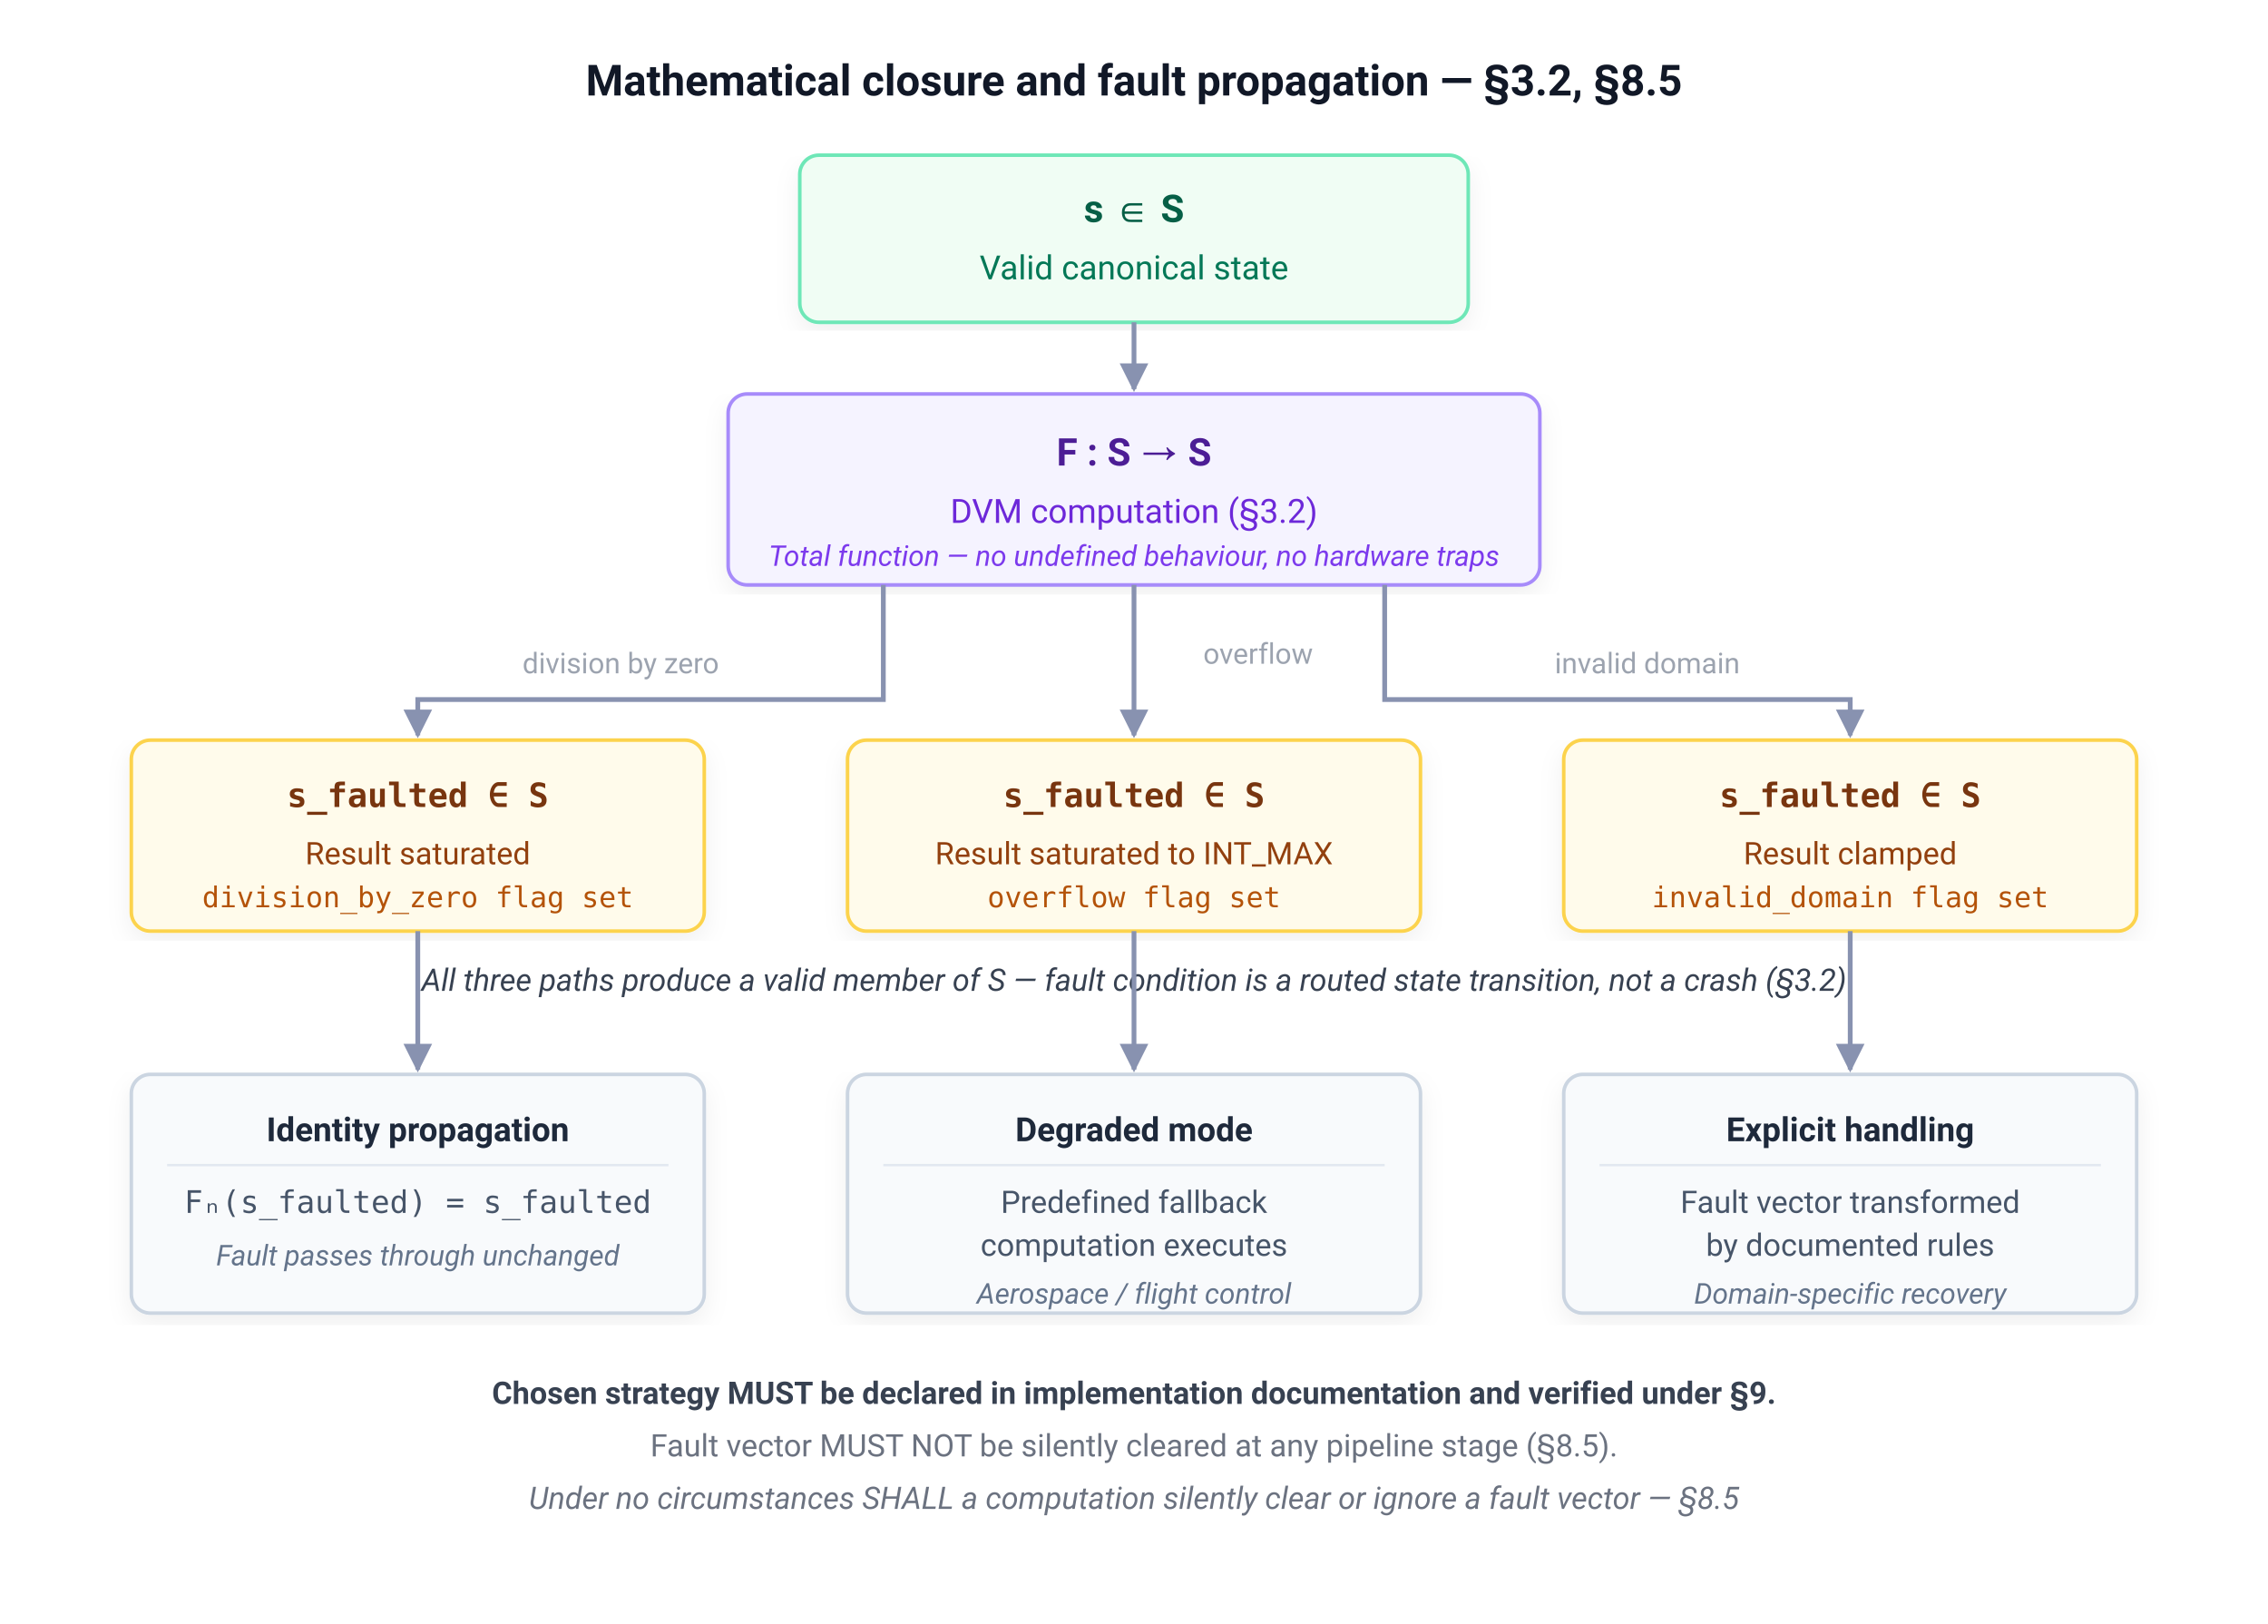
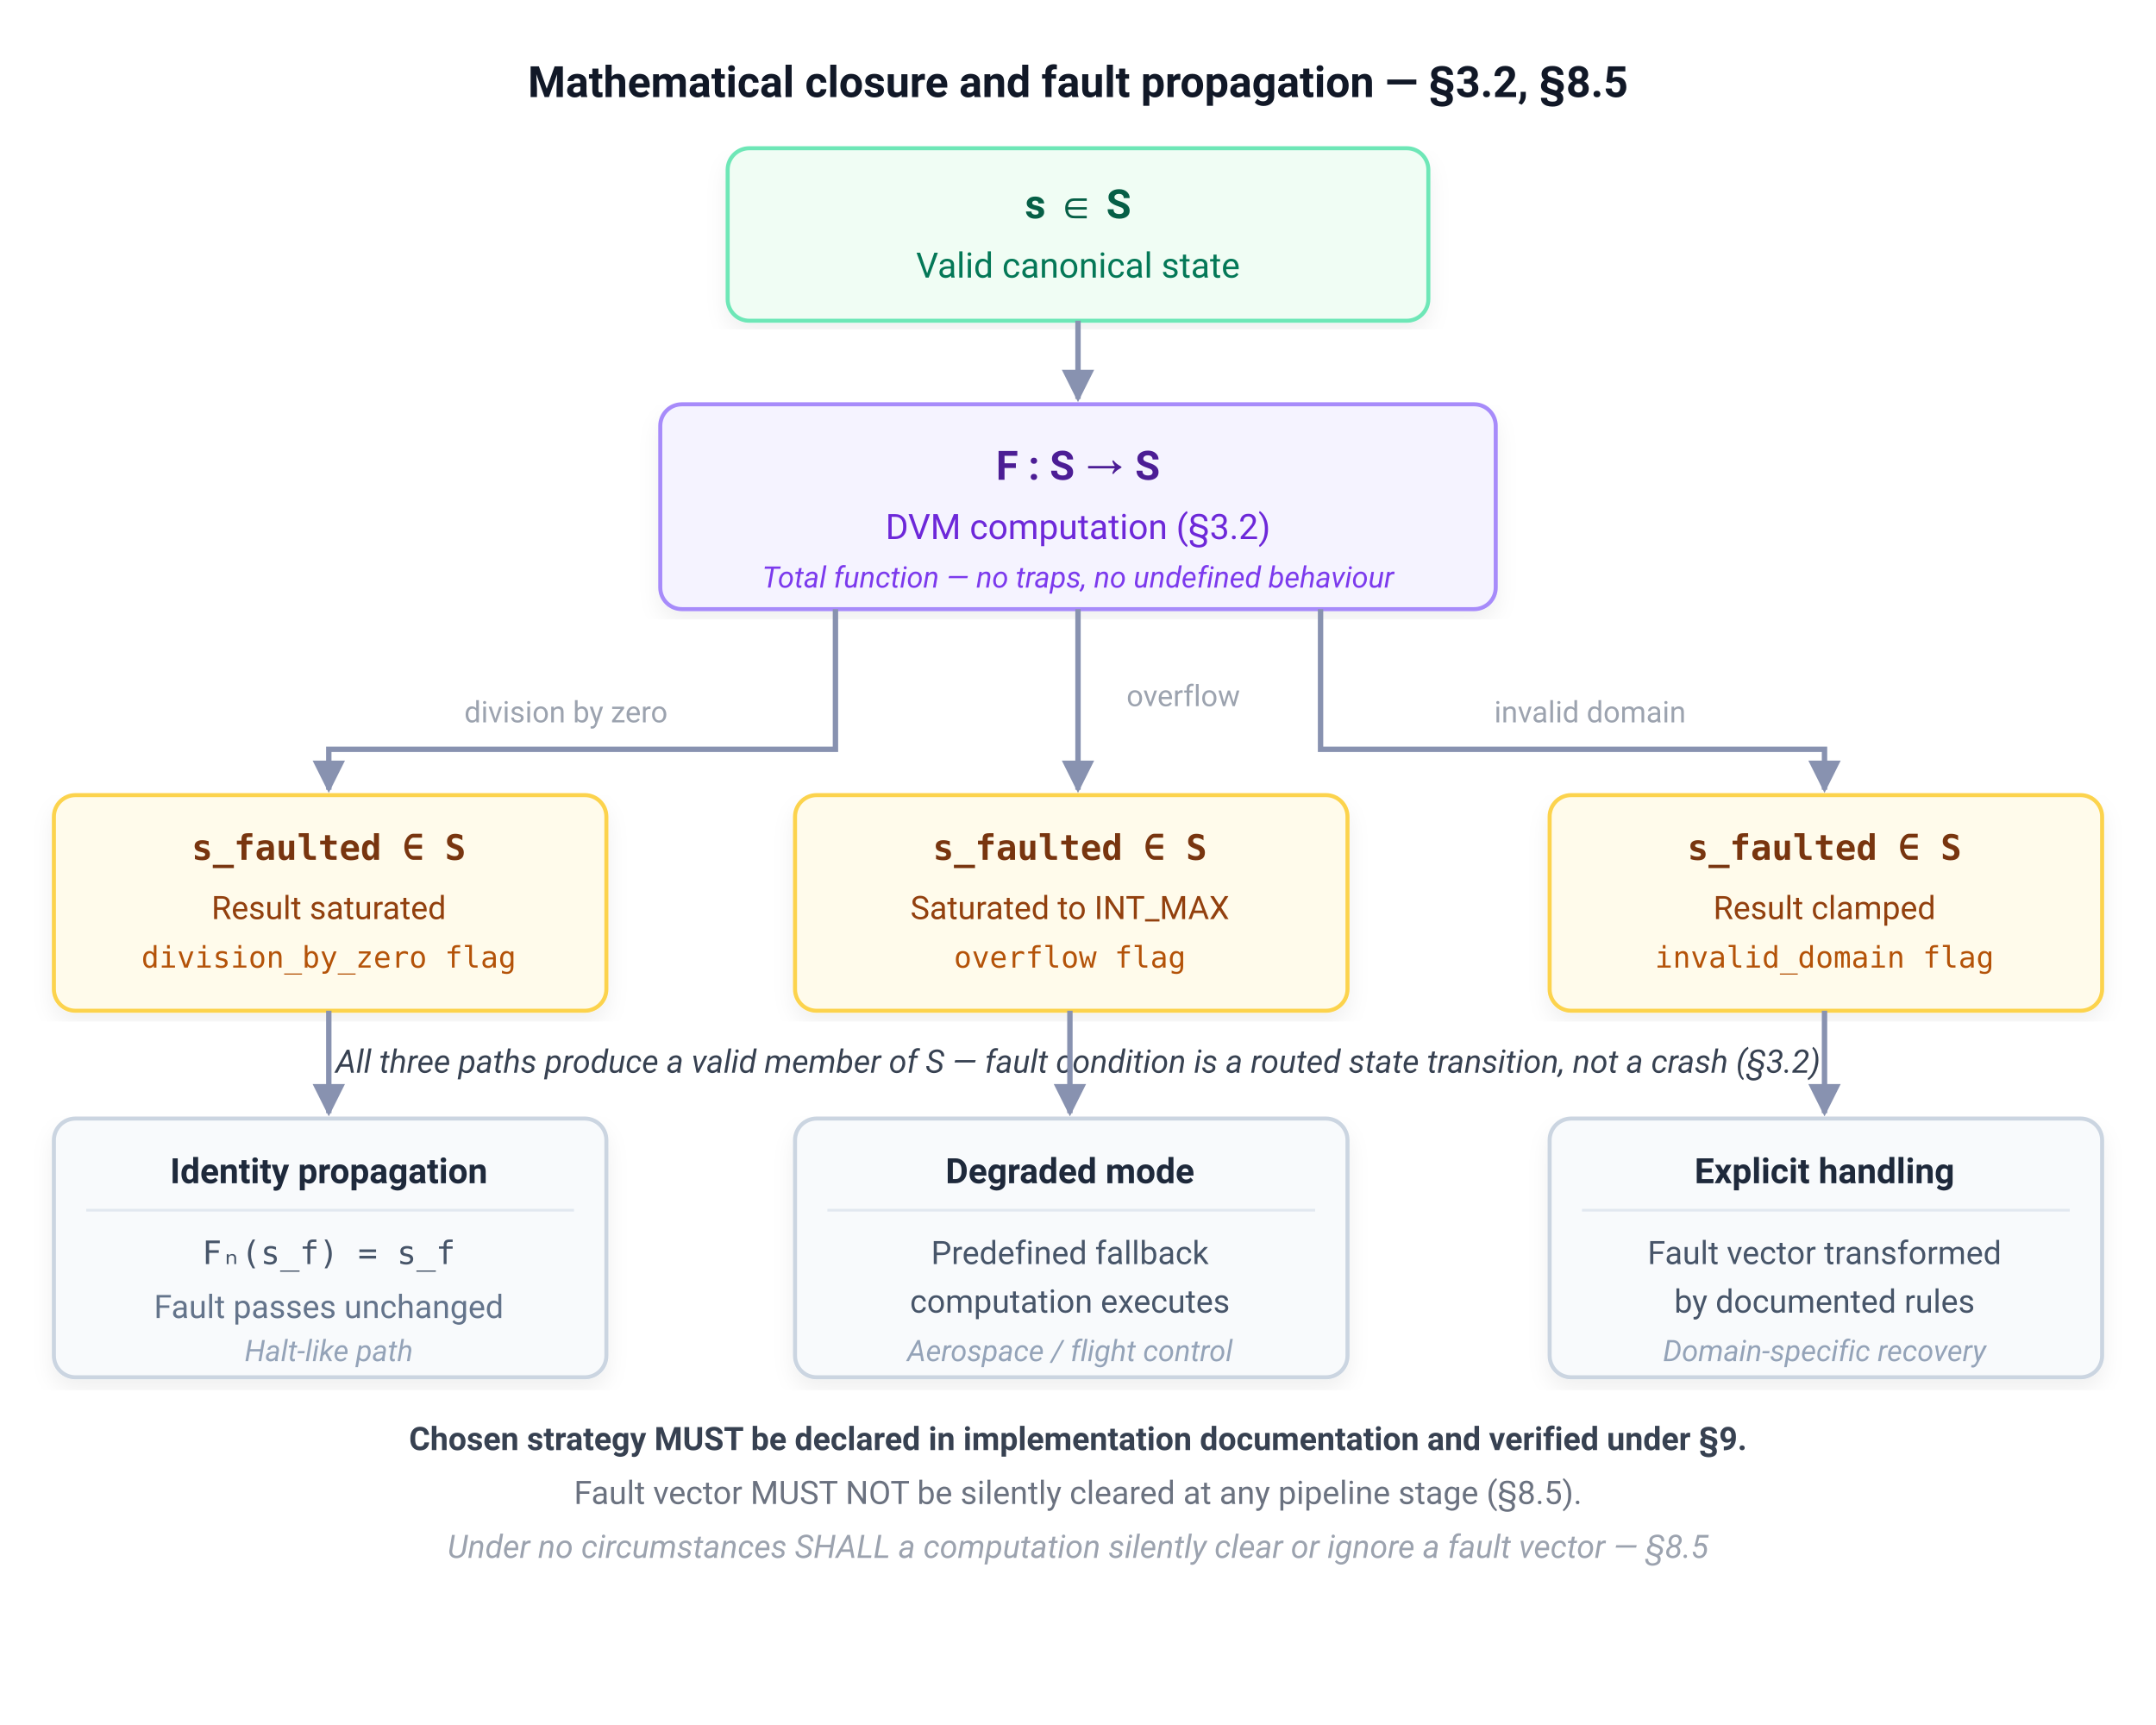
- <svg xmlns="http://www.w3.org/2000/svg" viewBox="0 0 950 680" width="100%" style="background-color: #ffffff; font-family: system-ui, -apple-system, 'Segoe UI', Roboto, Helvetica, Arial, sans-serif;">
+ <svg xmlns="http://www.w3.org/2000/svg" viewBox="0 0 800 640" width="100%" style="background-color: #ffffff; font-family: system-ui, -apple-system, 'Segoe UI', Roboto, Helvetica, Arial, sans-serif;">
  <defs>
    <marker id="arrow" viewBox="0 0 10 10" refX="9" refY="5" markerWidth="6" markerHeight="6" orient="auto">
      <path d="M 0 0 L 10 5 L 0 10 z" fill="#8892B0" />
    </marker>
    <filter id="shadow" x="-5%" y="-5%" width="110%" height="110%">
-       <feDropShadow dx="0" dy="4" stdDeviation="5" flood-color="#000000" flood-opacity="0.06" />
+       <feDropShadow dx="0" dy="4" stdDeviation="4" flood-color="#000000" flood-opacity="0.06" />
    </filter>
  </defs>
-   <text x="475" y="40" font-size="18" font-weight="600" text-anchor="middle" fill="#111827">Mathematical closure and fault propagation — §3.2, §8.5</text>
-   <g transform="translate(335, 65)">
-     <rect width="280" height="70" rx="8" fill="#F0FDF4" stroke="#6EE7B7" stroke-width="1.5" filter="url(#shadow)" />
-     <text x="140" y="28" font-size="16" font-weight="bold" text-anchor="middle" fill="#065F46">s ∈ S</text>
-     <text x="140" y="52" font-size="14" text-anchor="middle" fill="#047857">Valid canonical state</text>
+   <text x="400" y="36" font-size="16" font-weight="600" text-anchor="middle" fill="#111827">Mathematical closure and fault propagation — §3.2, §8.5</text>
+   <g transform="translate(270, 55)">
+     <rect width="260" height="64" rx="8" fill="#F0FDF4" stroke="#6EE7B7" stroke-width="1.5" filter="url(#shadow)" />
+     <text x="130" y="26" font-size="15" font-weight="bold" text-anchor="middle" fill="#065F46">s ∈ S</text>
+     <text x="130" y="48" font-size="13" text-anchor="middle" fill="#047857">Valid canonical state</text>
  </g>
-   <path d="M 475 135 L 475 163" stroke="#8892B0" stroke-width="2" marker-end="url(#arrow)" />
-   <g transform="translate(305, 165)">
-     <rect width="340" height="80" rx="8" fill="#F5F3FF" stroke="#A78BFA" stroke-width="1.5" filter="url(#shadow)" />
-     <text x="170" y="30" font-size="16" font-weight="bold" text-anchor="middle" fill="#4C1D95">F : S → S</text>
-     <text x="170" y="54" font-size="14" text-anchor="middle" fill="#6D28D9">DVM computation (§3.2)</text>
-     <text x="170" y="72" font-size="12" font-style="italic" text-anchor="middle" fill="#7C3AED">Total function — no undefined behaviour, no hardware traps</text>
+   <path d="M 400 119 L 400 148" stroke="#8892B0" stroke-width="2" marker-end="url(#arrow)" />
+   <g transform="translate(245, 150)">
+     <rect width="310" height="76" rx="8" fill="#F5F3FF" stroke="#A78BFA" stroke-width="1.5" filter="url(#shadow)" />
+     <text x="155" y="28" font-size="15" font-weight="bold" text-anchor="middle" fill="#4C1D95">F : S → S</text>
+     <text x="155" y="50" font-size="13" text-anchor="middle" fill="#6D28D9">DVM computation (§3.2)</text>
+     <text x="155" y="68" font-size="11" font-style="italic" text-anchor="middle" fill="#7C3AED">Total function — no traps, no undefined behaviour</text>
  </g>
-   <path d="M 370 245 L 370 293 L 175 293 L 175 308" stroke="#8892B0" stroke-width="2" marker-end="url(#arrow)" fill="none" />
-   <text x="260" y="282" font-size="12" text-anchor="middle" fill="#9CA3AF">division by zero</text>
-   <path d="M 475 245 L 475 308" stroke="#8892B0" stroke-width="2" marker-end="url(#arrow)" />
-   <text x="504" y="278" font-size="12" text-anchor="start" fill="#9CA3AF">overflow</text>
-   <path d="M 580 245 L 580 293 L 775 293 L 775 308" stroke="#8892B0" stroke-width="2" marker-end="url(#arrow)" fill="none" />
-   <text x="690" y="282" font-size="12" text-anchor="middle" fill="#9CA3AF">invalid domain</text>
-   <g transform="translate(55, 310)">
-     <rect width="240" height="80" rx="8" fill="#FFFBEB" stroke="#FCD34D" stroke-width="1.5" filter="url(#shadow)" />
-     <text x="120" y="28" font-size="14" font-family="monospace" font-weight="bold" text-anchor="middle" fill="#78350F">s_faulted ∈ S</text>
-     <text x="120" y="52" font-size="13" text-anchor="middle" fill="#92400E">Result saturated</text>
-     <text x="120" y="70" font-size="12" font-family="monospace" text-anchor="middle" fill="#B45309">division_by_zero flag set</text>
+   <path d="M 310 226 L 310 278 L 122 278 L 122 293" stroke="#8892B0" stroke-width="2" marker-end="url(#arrow)" fill="none" />
+   <text x="210" y="268" font-size="11" text-anchor="middle" fill="#9CA3AF">division by zero</text>
+   <path d="M 400 226 L 400 293" stroke="#8892B0" stroke-width="2" marker-end="url(#arrow)" />
+   <text x="418" y="262" font-size="11" text-anchor="start" fill="#9CA3AF">overflow</text>
+   <path d="M 490 226 L 490 278 L 677 278 L 677 293" stroke="#8892B0" stroke-width="2" marker-end="url(#arrow)" fill="none" />
+   <text x="590" y="268" font-size="11" text-anchor="middle" fill="#9CA3AF">invalid domain</text>
+   <g transform="translate(20, 295)">
+     <rect width="205" height="80" rx="8" fill="#FFFBEB" stroke="#FCD34D" stroke-width="1.5" filter="url(#shadow)" />
+     <text x="102" y="24" font-size="13" font-family="monospace" font-weight="bold" text-anchor="middle" fill="#78350F">s_faulted ∈ S</text>
+     <text x="102" y="46" font-size="12" text-anchor="middle" fill="#92400E">Result saturated</text>
+     <text x="102" y="64" font-size="11" font-family="monospace" text-anchor="middle" fill="#B45309">division_by_zero flag</text>
  </g>
-   <g transform="translate(355, 310)">
-     <rect width="240" height="80" rx="8" fill="#FFFBEB" stroke="#FCD34D" stroke-width="1.5" filter="url(#shadow)" />
-     <text x="120" y="28" font-size="14" font-family="monospace" font-weight="bold" text-anchor="middle" fill="#78350F">s_faulted ∈ S</text>
-     <text x="120" y="52" font-size="13" text-anchor="middle" fill="#92400E">Result saturated to INT_MAX</text>
-     <text x="120" y="70" font-size="12" font-family="monospace" text-anchor="middle" fill="#B45309">overflow flag set</text>
+   <g transform="translate(295, 295)">
+     <rect width="205" height="80" rx="8" fill="#FFFBEB" stroke="#FCD34D" stroke-width="1.5" filter="url(#shadow)" />
+     <text x="102" y="24" font-size="13" font-family="monospace" font-weight="bold" text-anchor="middle" fill="#78350F">s_faulted ∈ S</text>
+     <text x="102" y="46" font-size="12" text-anchor="middle" fill="#92400E">Saturated to INT_MAX</text>
+     <text x="102" y="64" font-size="11" font-family="monospace" text-anchor="middle" fill="#B45309">overflow flag</text>
  </g>
-   <g transform="translate(655, 310)">
-     <rect width="240" height="80" rx="8" fill="#FFFBEB" stroke="#FCD34D" stroke-width="1.5" filter="url(#shadow)" />
-     <text x="120" y="28" font-size="14" font-family="monospace" font-weight="bold" text-anchor="middle" fill="#78350F">s_faulted ∈ S</text>
-     <text x="120" y="52" font-size="13" text-anchor="middle" fill="#92400E">Result clamped</text>
-     <text x="120" y="70" font-size="12" font-family="monospace" text-anchor="middle" fill="#B45309">invalid_domain flag set</text>
+   <g transform="translate(575, 295)">
+     <rect width="205" height="80" rx="8" fill="#FFFBEB" stroke="#FCD34D" stroke-width="1.5" filter="url(#shadow)" />
+     <text x="102" y="24" font-size="13" font-family="monospace" font-weight="bold" text-anchor="middle" fill="#78350F">s_faulted ∈ S</text>
+     <text x="102" y="46" font-size="12" text-anchor="middle" fill="#92400E">Result clamped</text>
+     <text x="102" y="64" font-size="11" font-family="monospace" text-anchor="middle" fill="#B45309">invalid_domain flag</text>
  </g>
-   <text x="475" y="415" font-size="13" font-style="italic" text-anchor="middle" fill="#374151">All three paths produce a valid member of S — fault condition is a routed state transition, not a crash (§3.2)</text>
-   <path d="M 175 390 L 175 448" stroke="#8892B0" stroke-width="2" marker-end="url(#arrow)" />
-   <path d="M 475 390 L 475 448" stroke="#8892B0" stroke-width="2" marker-end="url(#arrow)" />
-   <path d="M 775 390 L 775 448" stroke="#8892B0" stroke-width="2" marker-end="url(#arrow)" />
-   <g transform="translate(55, 450)">
-     <rect width="240" height="100" rx="8" fill="#F8FAFC" stroke="#CBD5E1" stroke-width="1.5" filter="url(#shadow)" />
-     <text x="120" y="28" font-size="14" font-weight="bold" text-anchor="middle" fill="#1E293B">Identity propagation</text>
-     <line x1="15" y1="38" x2="225" y2="38" stroke="#E2E8F0" stroke-width="1" />
-     <text x="120" y="58" font-size="13" font-family="monospace" text-anchor="middle" fill="#475569">Fₙ(s_faulted) = s_faulted</text>
-     <text x="120" y="80" font-size="12" font-style="italic" text-anchor="middle" fill="#64748B">Fault passes through unchanged</text>
+   <text x="400" y="398" font-size="12" font-style="italic" text-anchor="middle" fill="#374151">All three paths produce a valid member of S — fault condition is a routed state transition, not a crash (§3.2)</text>
+   <path d="M 122 375 L 122 413" stroke="#8892B0" stroke-width="2" marker-end="url(#arrow)" />
+   <path d="M 397 375 L 397 413" stroke="#8892B0" stroke-width="2" marker-end="url(#arrow)" />
+   <path d="M 677 375 L 677 413" stroke="#8892B0" stroke-width="2" marker-end="url(#arrow)" />
+   <g transform="translate(20, 415)">
+     <rect width="205" height="96" rx="8" fill="#F8FAFC" stroke="#CBD5E1" stroke-width="1.5" filter="url(#shadow)" />
+     <text x="102" y="24" font-size="13" font-weight="bold" text-anchor="middle" fill="#1E293B">Identity propagation</text>
+     <line x1="12" y1="34" x2="193" y2="34" stroke="#E2E8F0" stroke-width="1" />
+     <text x="102" y="54" font-size="12" font-family="monospace" text-anchor="middle" fill="#475569">Fₙ(s_f) = s_f</text>
+     <text x="102" y="74" font-size="12" text-anchor="middle" fill="#64748B">Fault passes unchanged</text>
+     <text x="102" y="90" font-size="11" font-style="italic" text-anchor="middle" fill="#94A3B8">Halt-like path</text>
  </g>
-   <g transform="translate(355, 450)">
-     <rect width="240" height="100" rx="8" fill="#F8FAFC" stroke="#CBD5E1" stroke-width="1.5" filter="url(#shadow)" />
-     <text x="120" y="28" font-size="14" font-weight="bold" text-anchor="middle" fill="#1E293B">Degraded mode</text>
-     <line x1="15" y1="38" x2="225" y2="38" stroke="#E2E8F0" stroke-width="1" />
-     <text x="120" y="58" font-size="13" text-anchor="middle" fill="#475569">Predefined fallback</text>
-     <text x="120" y="76" font-size="13" text-anchor="middle" fill="#475569">computation executes</text>
-     <text x="120" y="96" font-size="12" font-style="italic" text-anchor="middle" fill="#64748B">Aerospace / flight control</text>
+   <g transform="translate(295, 415)">
+     <rect width="205" height="96" rx="8" fill="#F8FAFC" stroke="#CBD5E1" stroke-width="1.5" filter="url(#shadow)" />
+     <text x="102" y="24" font-size="13" font-weight="bold" text-anchor="middle" fill="#1E293B">Degraded mode</text>
+     <line x1="12" y1="34" x2="193" y2="34" stroke="#E2E8F0" stroke-width="1" />
+     <text x="102" y="54" font-size="12" text-anchor="middle" fill="#475569">Predefined fallback</text>
+     <text x="102" y="72" font-size="12" text-anchor="middle" fill="#475569">computation executes</text>
+     <text x="102" y="90" font-size="11" font-style="italic" text-anchor="middle" fill="#94A3B8">Aerospace / flight control</text>
  </g>
-   <g transform="translate(655, 450)">
-     <rect width="240" height="100" rx="8" fill="#F8FAFC" stroke="#CBD5E1" stroke-width="1.5" filter="url(#shadow)" />
-     <text x="120" y="28" font-size="14" font-weight="bold" text-anchor="middle" fill="#1E293B">Explicit handling</text>
-     <line x1="15" y1="38" x2="225" y2="38" stroke="#E2E8F0" stroke-width="1" />
-     <text x="120" y="58" font-size="13" text-anchor="middle" fill="#475569">Fault vector transformed</text>
-     <text x="120" y="76" font-size="13" text-anchor="middle" fill="#475569">by documented rules</text>
-     <text x="120" y="96" font-size="12" font-style="italic" text-anchor="middle" fill="#64748B">Domain-specific recovery</text>
+   <g transform="translate(575, 415)">
+     <rect width="205" height="96" rx="8" fill="#F8FAFC" stroke="#CBD5E1" stroke-width="1.5" filter="url(#shadow)" />
+     <text x="102" y="24" font-size="13" font-weight="bold" text-anchor="middle" fill="#1E293B">Explicit handling</text>
+     <line x1="12" y1="34" x2="193" y2="34" stroke="#E2E8F0" stroke-width="1" />
+     <text x="102" y="54" font-size="12" text-anchor="middle" fill="#475569">Fault vector transformed</text>
+     <text x="102" y="72" font-size="12" text-anchor="middle" fill="#475569">by documented rules</text>
+     <text x="102" y="90" font-size="11" font-style="italic" text-anchor="middle" fill="#94A3B8">Domain-specific recovery</text>
  </g>
-   <text x="475" y="588" font-size="13" font-weight="bold" text-anchor="middle" fill="#374151">Chosen strategy MUST be declared in implementation documentation and verified under §9.</text>
-   <text x="475" y="610" font-size="13" text-anchor="middle" fill="#6B7280">Fault vector MUST NOT be silently cleared at any pipeline stage (§8.5).</text>
-   <text x="475" y="632" font-size="13" font-style="italic" text-anchor="middle" fill="#6B7280">Under no circumstances SHALL a computation silently clear or ignore a fault vector — §8.5</text>
+   <text x="400" y="538" font-size="12" font-weight="bold" text-anchor="middle" fill="#374151">Chosen strategy MUST be declared in implementation documentation and verified under §9.</text>
+   <text x="400" y="558" font-size="12" text-anchor="middle" fill="#6B7280">Fault vector MUST NOT be silently cleared at any pipeline stage (§8.5).</text>
+   <text x="400" y="578" font-size="12" font-style="italic" text-anchor="middle" fill="#9CA3AF">Under no circumstances SHALL a computation silently clear or ignore a fault vector — §8.5</text>
</svg>
